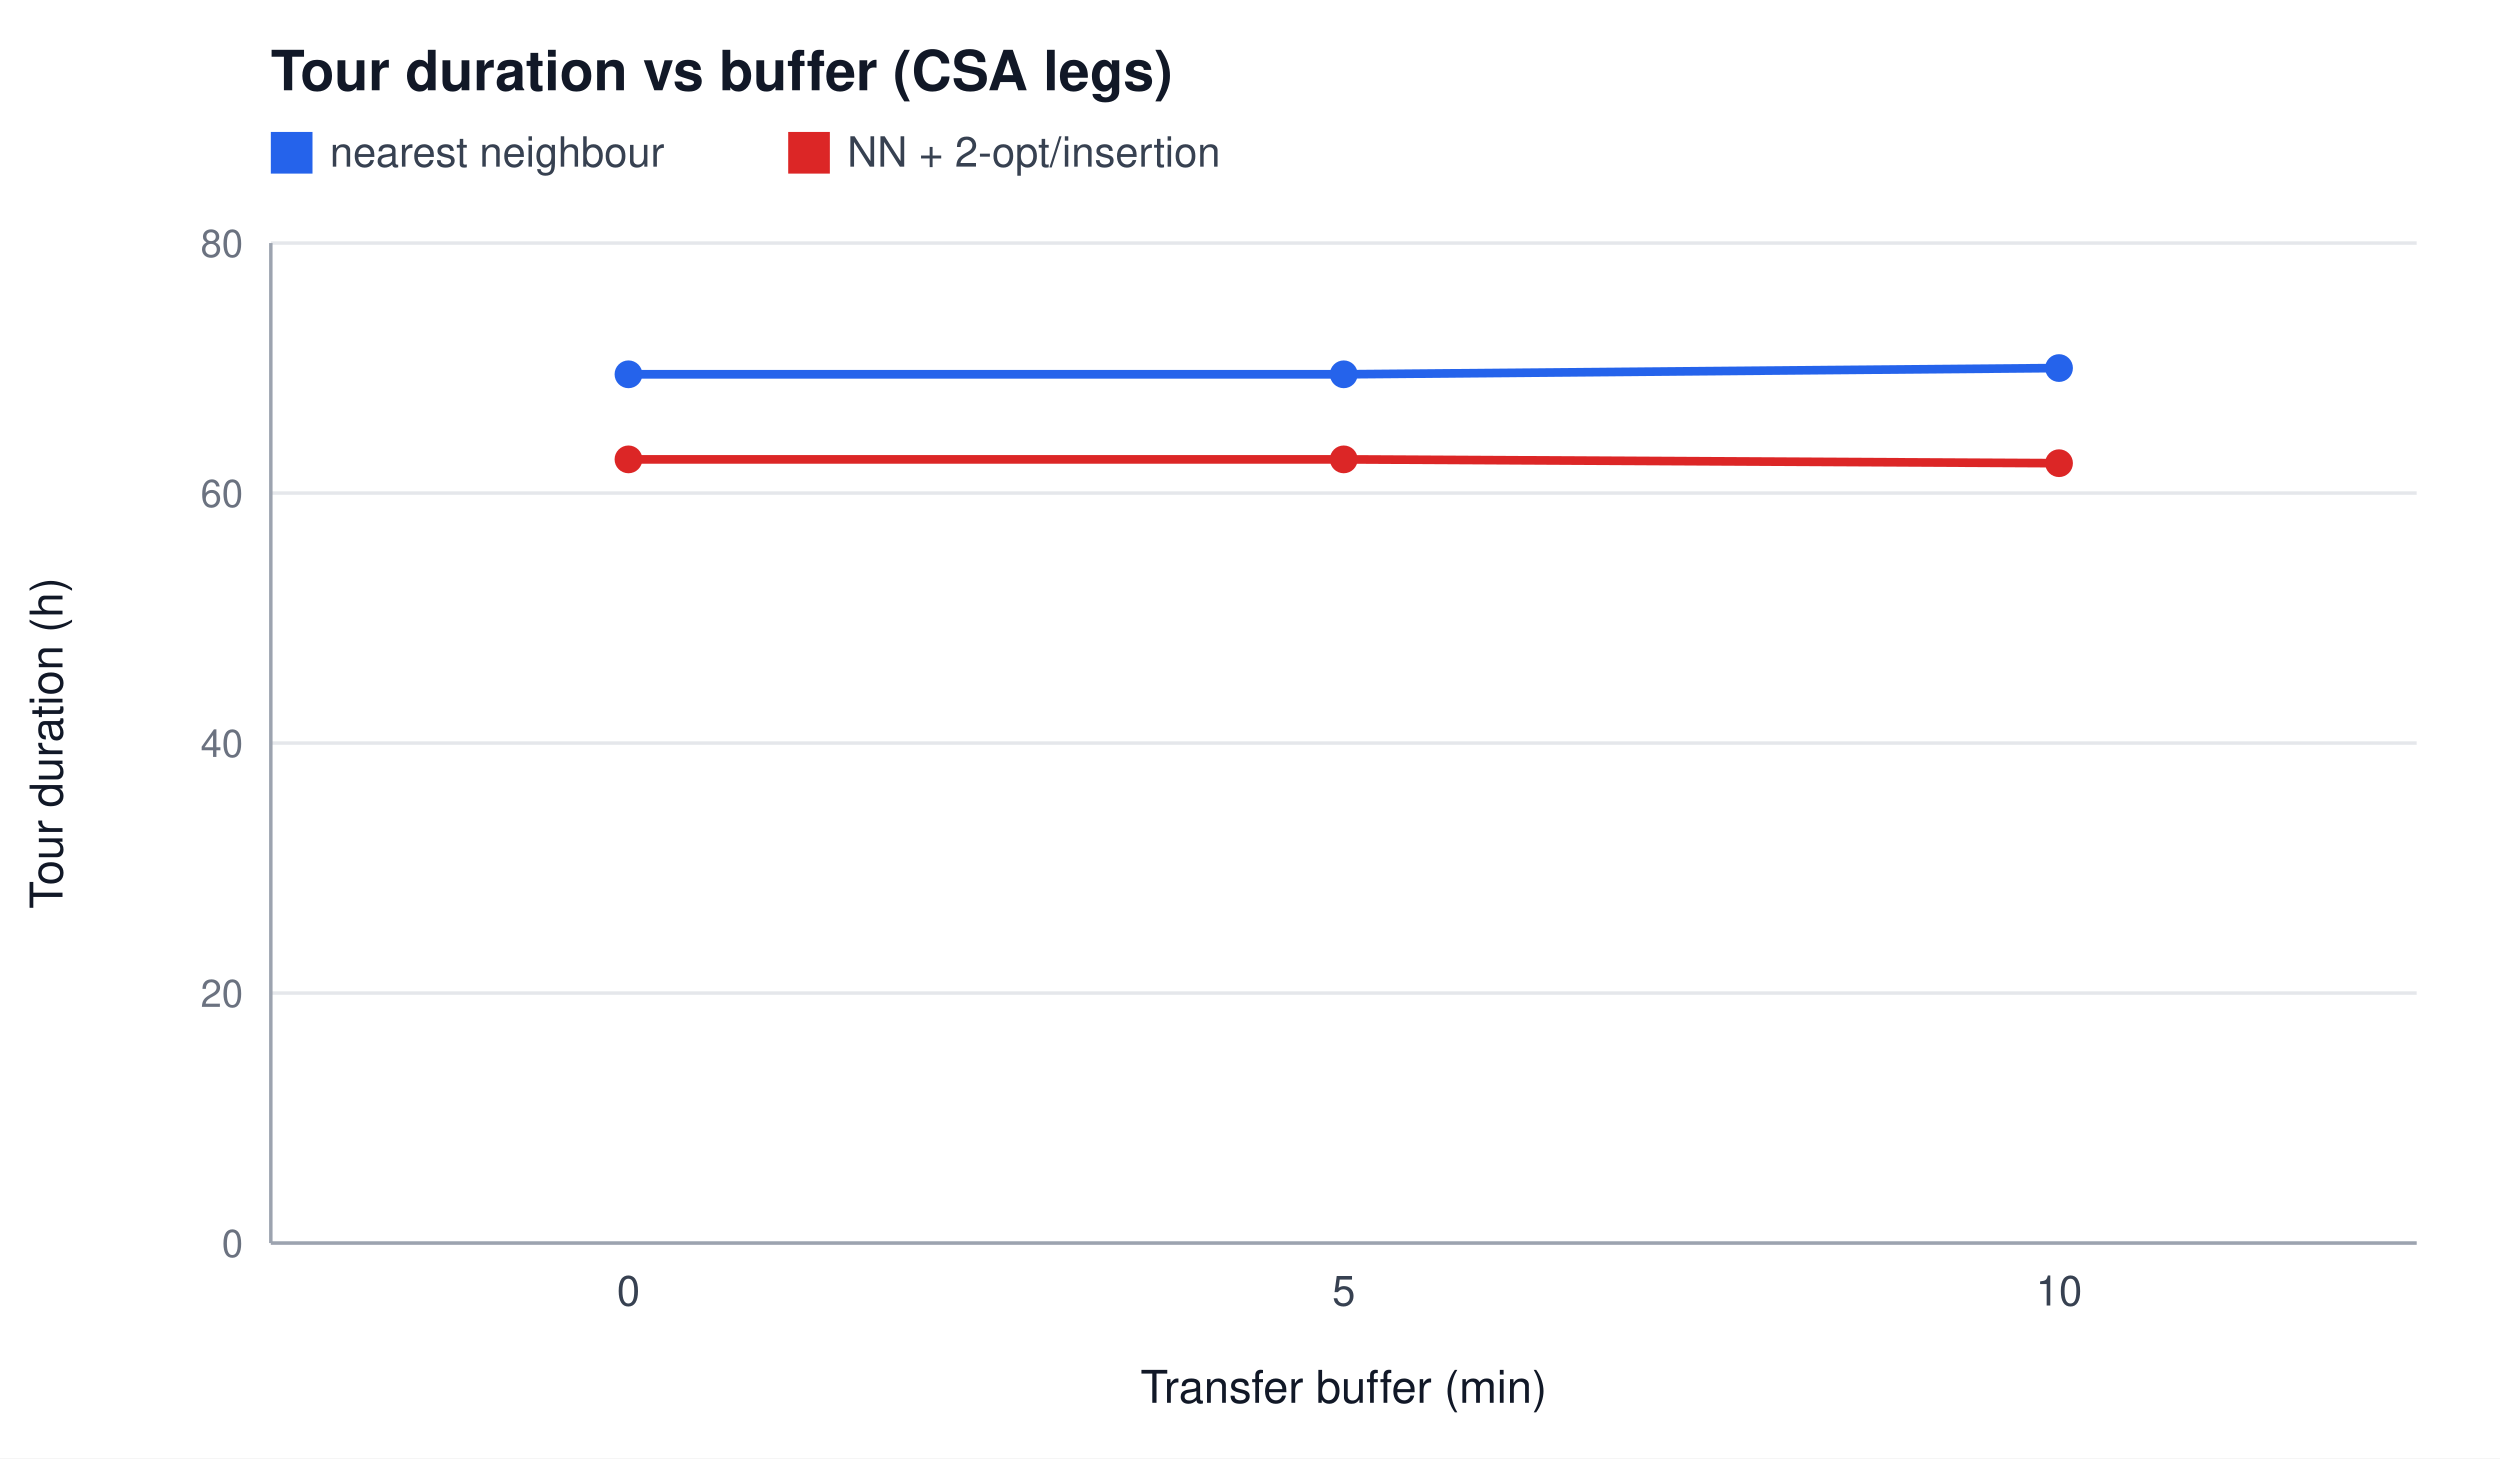
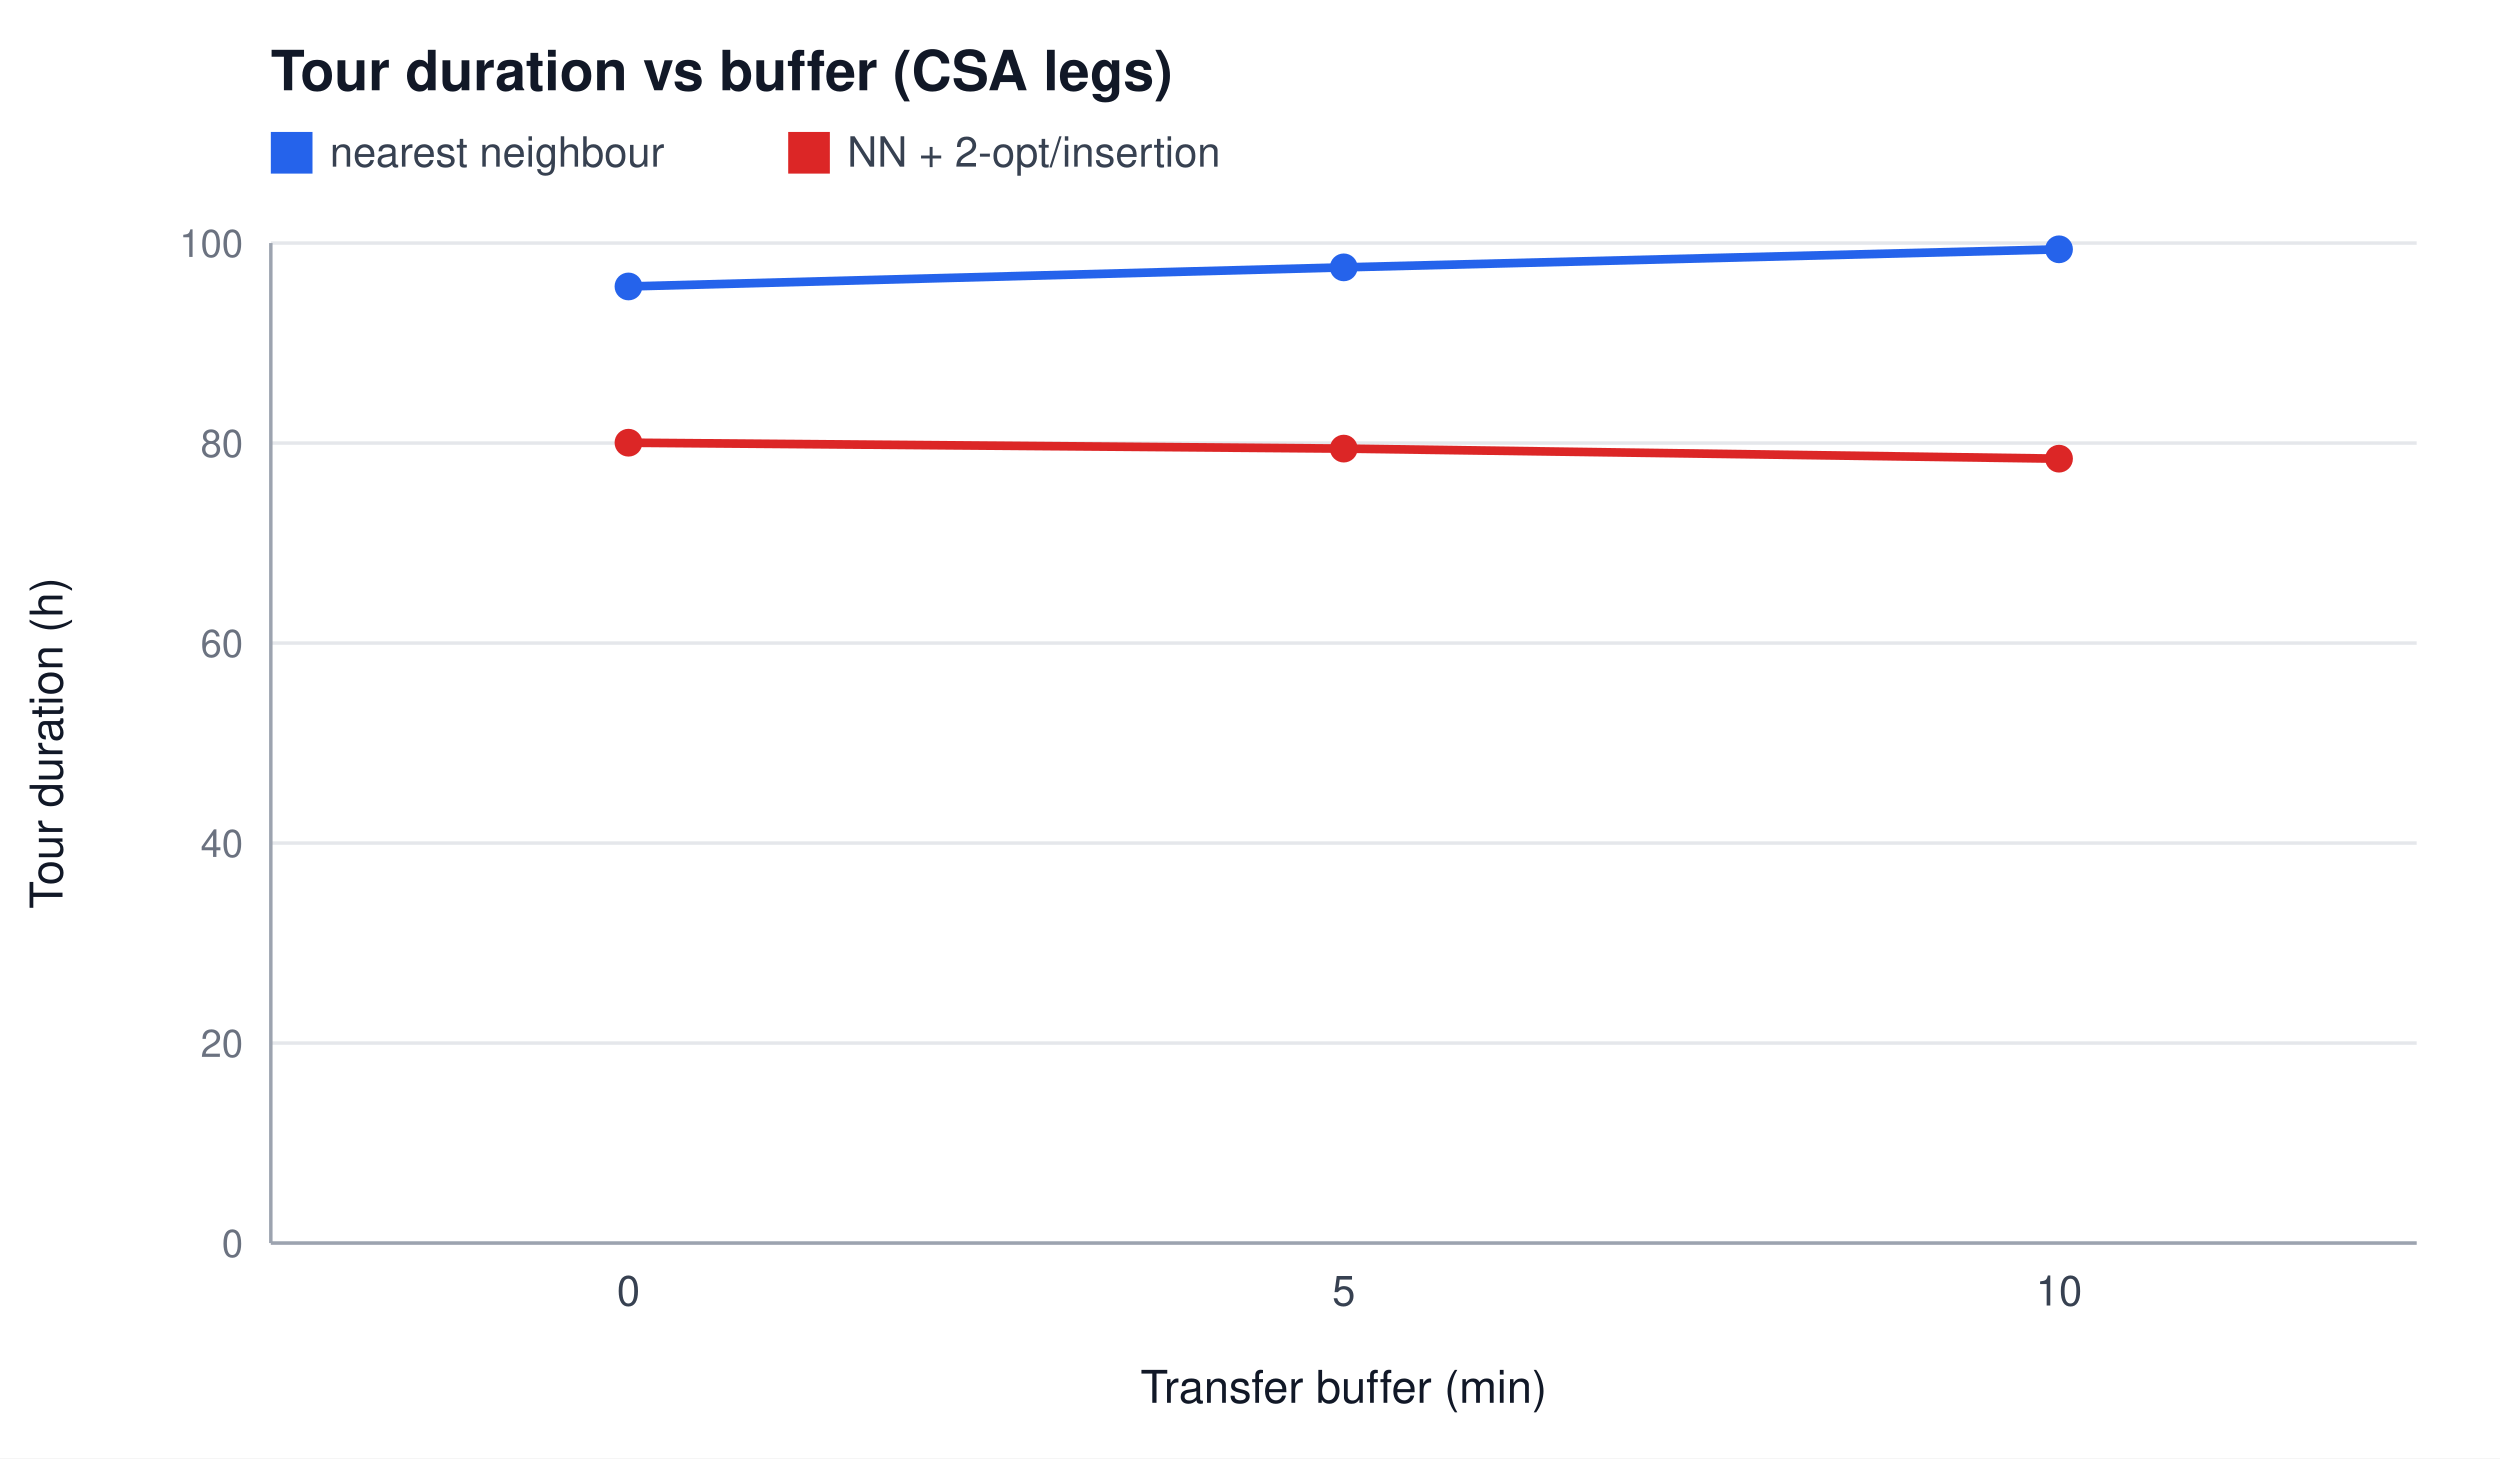
<svg xmlns="http://www.w3.org/2000/svg" width="720" height="420" viewBox="0 0 720 420" font-family="Helvetica, Arial, sans-serif">
  <rect width="100%" height="100%" fill="#ffffff" />
  <text x="78" y="26" font-size="16" font-weight="bold" fill="#111827">Tour duration vs buffer (CSA legs)</text>
  <rect x="78.0" y="38" width="12" height="12" fill="#2563eb" />
  <text x="95.0" y="48" font-size="12" fill="#374151">nearest neighbour</text>
  <rect x="227.0" y="38" width="12" height="12" fill="#dc2626" />
  <text x="244.0" y="48" font-size="12" fill="#374151">NN + 2-opt/insertion</text>
  <line x1="78" x2="696" y1="358.0" y2="358.0" stroke="#e5e7eb" />
  <text x="70" y="362.0" text-anchor="end" font-size="11" fill="#6b7280">0</text>
-   <line x1="78" x2="696" y1="286.0" y2="286.0" stroke="#e5e7eb" />
-   <text x="70" y="290.0" text-anchor="end" font-size="11" fill="#6b7280">20</text>
-   <line x1="78" x2="696" y1="214.0" y2="214.0" stroke="#e5e7eb" />
-   <text x="70" y="218.0" text-anchor="end" font-size="11" fill="#6b7280">40</text>
-   <line x1="78" x2="696" y1="142.0" y2="142.0" stroke="#e5e7eb" />
-   <text x="70" y="146.0" text-anchor="end" font-size="11" fill="#6b7280">60</text>
+   <line x1="78" x2="696" y1="300.4" y2="300.4" stroke="#e5e7eb" />
+   <text x="70" y="304.4" text-anchor="end" font-size="11" fill="#6b7280">20</text>
+   <line x1="78" x2="696" y1="242.8" y2="242.8" stroke="#e5e7eb" />
+   <text x="70" y="246.8" text-anchor="end" font-size="11" fill="#6b7280">40</text>
+   <line x1="78" x2="696" y1="185.2" y2="185.2" stroke="#e5e7eb" />
+   <text x="70" y="189.2" text-anchor="end" font-size="11" fill="#6b7280">60</text>
+   <line x1="78" x2="696" y1="127.6" y2="127.6" stroke="#e5e7eb" />
+   <text x="70" y="131.6" text-anchor="end" font-size="11" fill="#6b7280">80</text>
  <line x1="78" x2="696" y1="70.0" y2="70.0" stroke="#e5e7eb" />
-   <text x="70" y="74.0" text-anchor="end" font-size="11" fill="#6b7280">80</text>
+   <text x="70" y="74.0" text-anchor="end" font-size="11" fill="#6b7280">100</text>
  <line x1="78" x2="78" y1="70" y2="358" stroke="#9ca3af" />
  <line x1="78" x2="696" y1="358" y2="358" stroke="#9ca3af" />
  <text x="181.0" y="376" text-anchor="middle" font-size="12" fill="#374151">0</text>
  <text x="387.0" y="376" text-anchor="middle" font-size="12" fill="#374151">5</text>
  <text x="593.0" y="376" text-anchor="middle" font-size="12" fill="#374151">10</text>
  <text x="387" y="404" text-anchor="middle" font-size="13" fill="#111827">Transfer buffer (min)</text>
  <text transform="translate(18,214) rotate(-90)" text-anchor="middle" font-size="13" fill="#111827">Tour duration (h)</text>
-   <path d="M181.0,107.8 L387.0,107.8 L593.0,106.0" fill="none" stroke="#2563eb" stroke-width="2.5" />
-   <circle cx="181.0" cy="107.8" r="4" fill="#2563eb" />
-   <circle cx="387.0" cy="107.8" r="4" fill="#2563eb" />
-   <circle cx="593.0" cy="106.0" r="4" fill="#2563eb" />
-   <path d="M181.0,132.3 L387.0,132.3 L593.0,133.4" fill="none" stroke="#dc2626" stroke-width="2.5" />
-   <circle cx="181.0" cy="132.3" r="4" fill="#dc2626" />
-   <circle cx="387.0" cy="132.3" r="4" fill="#dc2626" />
-   <circle cx="593.0" cy="133.4" r="4" fill="#dc2626" />
+   <path d="M181.0,82.5 L387.0,77.0 L593.0,71.8" fill="none" stroke="#2563eb" stroke-width="2.5" />
+   <circle cx="181.0" cy="82.5" r="4" fill="#2563eb" />
+   <circle cx="387.0" cy="77.0" r="4" fill="#2563eb" />
+   <circle cx="593.0" cy="71.8" r="4" fill="#2563eb" />
+   <path d="M181.0,127.5 L387.0,129.2 L593.0,132.1" fill="none" stroke="#dc2626" stroke-width="2.5" />
+   <circle cx="181.0" cy="127.5" r="4" fill="#dc2626" />
+   <circle cx="387.0" cy="129.2" r="4" fill="#dc2626" />
+   <circle cx="593.0" cy="132.1" r="4" fill="#dc2626" />
</svg>
